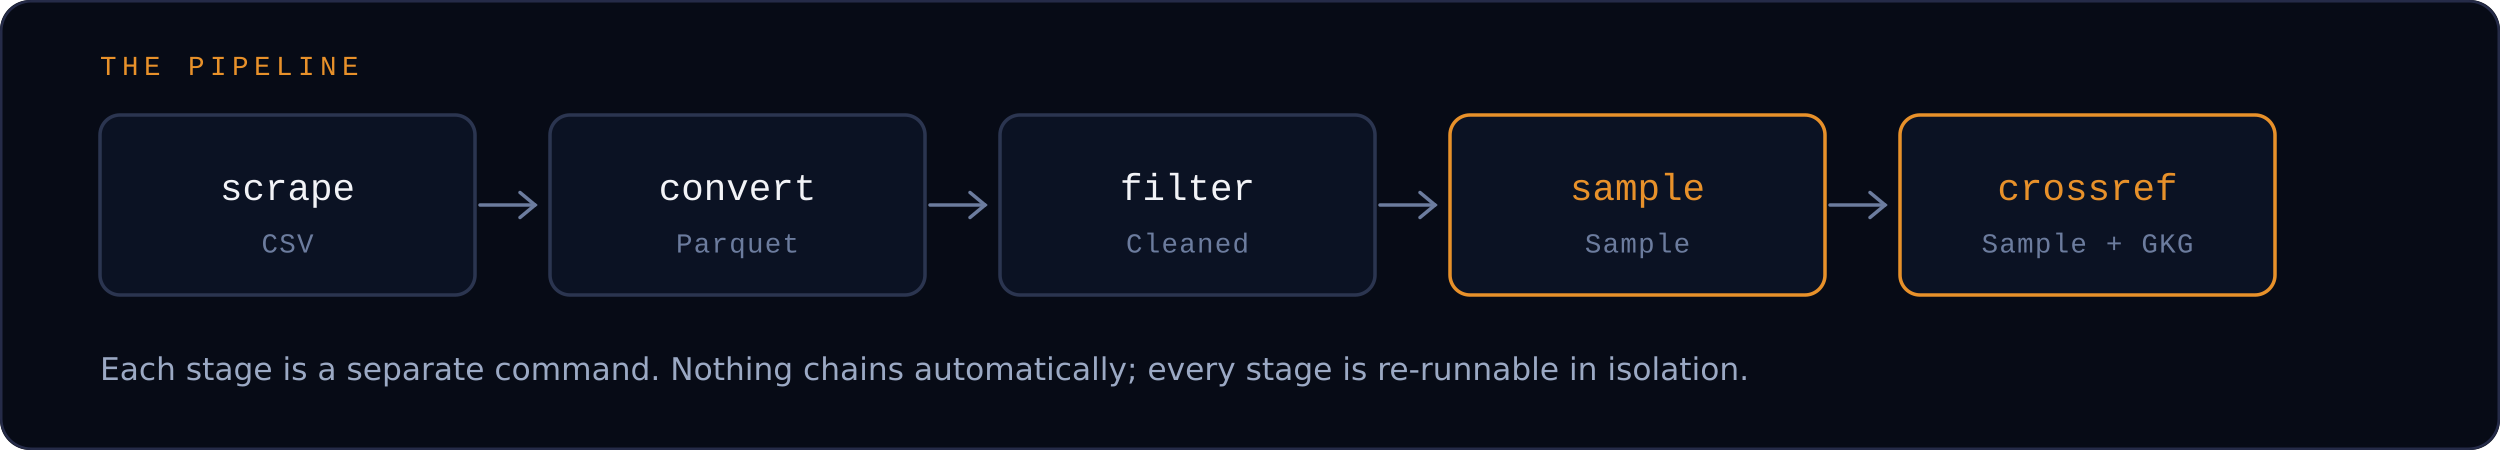
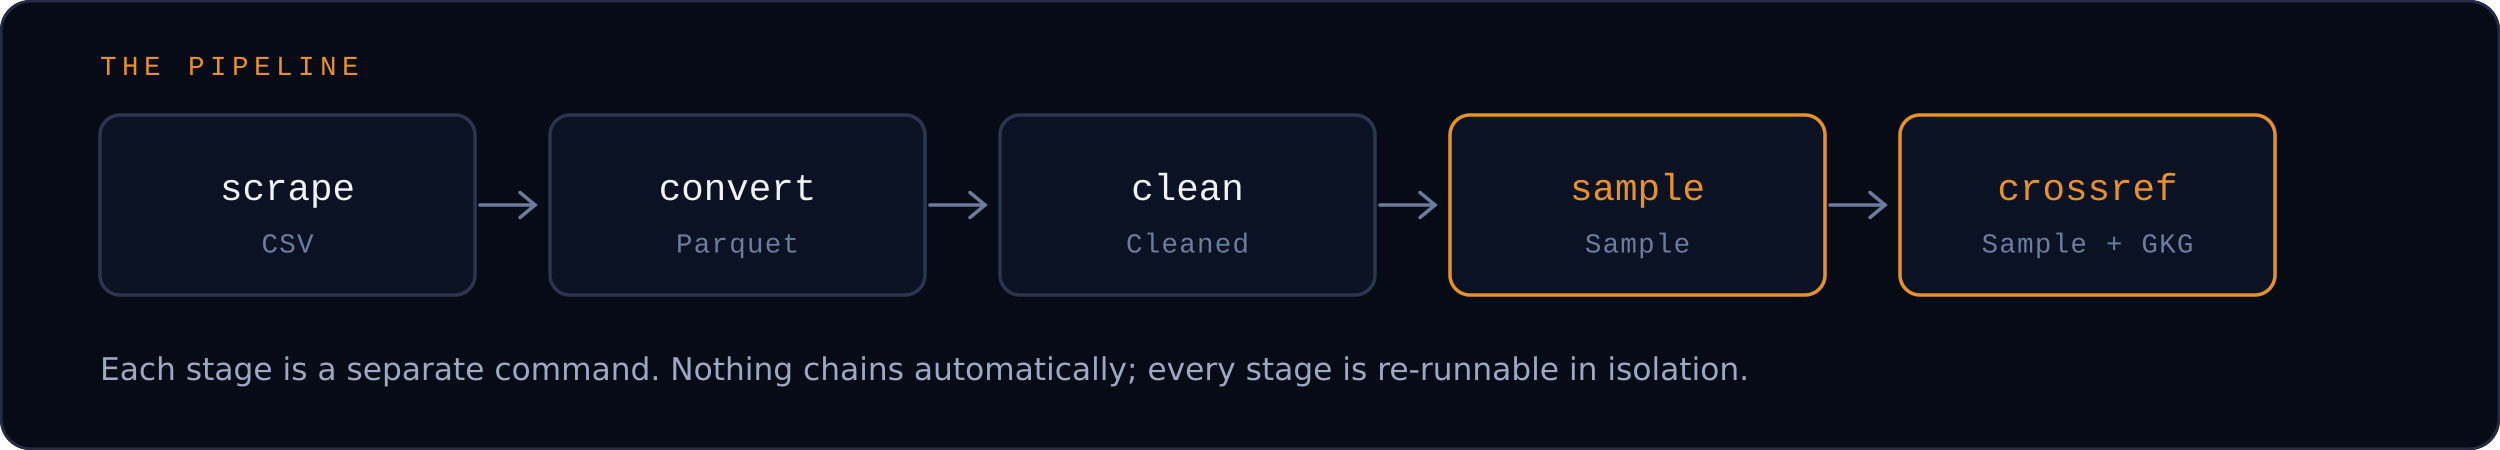
<svg xmlns="http://www.w3.org/2000/svg" viewBox="0 0 1000 180" width="1000" height="180">
  <rect width="1000" height="180" rx="12" fill="#070B16" />
  <text x="40" y="30" font-family="ui-monospace, SFMono-Regular, Consolas, 'Liberation Mono', Menlo, monospace" font-size="11" fill="#E8912A" letter-spacing="2.2">THE PIPELINE</text>
  <rect x="40" y="46" width="150" height="72" rx="8" fill="#0B1223" stroke="#2B3550" stroke-width="1.4" />
  <text x="115" y="80" text-anchor="middle" font-family="ui-monospace, SFMono-Regular, Consolas, 'Liberation Mono', Menlo, monospace" font-size="15" fill="#F2F3F7">scrape</text>
  <text x="115" y="101" text-anchor="middle" font-family="ui-monospace, SFMono-Regular, Consolas, 'Liberation Mono', Menlo, monospace" font-size="11" fill="#6C7C9E" letter-spacing="0.5">CSV</text>
  <g stroke="#6C7C9E" stroke-width="1.4" fill="none" stroke-linecap="round">
    <line x1="192" y1="82" x2="214" y2="82" />
    <polyline points="208,77 214,82 208,87" />
  </g>
  <rect x="220" y="46" width="150" height="72" rx="8" fill="#0B1223" stroke="#2B3550" stroke-width="1.4" />
  <text x="295" y="80" text-anchor="middle" font-family="ui-monospace, SFMono-Regular, Consolas, 'Liberation Mono', Menlo, monospace" font-size="15" fill="#F2F3F7">convert</text>
  <text x="295" y="101" text-anchor="middle" font-family="ui-monospace, SFMono-Regular, Consolas, 'Liberation Mono', Menlo, monospace" font-size="11" fill="#6C7C9E" letter-spacing="0.5">Parquet</text>
  <g stroke="#6C7C9E" stroke-width="1.4" fill="none" stroke-linecap="round">
    <line x1="372" y1="82" x2="394" y2="82" />
    <polyline points="388,77 394,82 388,87" />
  </g>
  <rect x="400" y="46" width="150" height="72" rx="8" fill="#0B1223" stroke="#2B3550" stroke-width="1.4" />
-   <text x="475" y="80" text-anchor="middle" font-family="ui-monospace, SFMono-Regular, Consolas, 'Liberation Mono', Menlo, monospace" font-size="15" fill="#F2F3F7">filter</text>
+   <text x="475" y="80" text-anchor="middle" font-family="ui-monospace, SFMono-Regular, Consolas, 'Liberation Mono', Menlo, monospace" font-size="15" fill="#F2F3F7">clean</text>
  <text x="475" y="101" text-anchor="middle" font-family="ui-monospace, SFMono-Regular, Consolas, 'Liberation Mono', Menlo, monospace" font-size="11" fill="#6C7C9E" letter-spacing="0.5">Cleaned</text>
  <g stroke="#6C7C9E" stroke-width="1.4" fill="none" stroke-linecap="round">
    <line x1="552" y1="82" x2="574" y2="82" />
    <polyline points="568,77 574,82 568,87" />
  </g>
  <rect x="580" y="46" width="150" height="72" rx="8" fill="#0B1223" stroke="#E8912A" stroke-width="1.4" />
  <text x="655" y="80" text-anchor="middle" font-family="ui-monospace, SFMono-Regular, Consolas, 'Liberation Mono', Menlo, monospace" font-size="15" fill="#E8912A">sample</text>
  <text x="655" y="101" text-anchor="middle" font-family="ui-monospace, SFMono-Regular, Consolas, 'Liberation Mono', Menlo, monospace" font-size="11" fill="#6C7C9E" letter-spacing="0.5">Sample</text>
  <g stroke="#6C7C9E" stroke-width="1.4" fill="none" stroke-linecap="round">
    <line x1="732" y1="82" x2="754" y2="82" />
    <polyline points="748,77 754,82 748,87" />
  </g>
  <rect x="760" y="46" width="150" height="72" rx="8" fill="#0B1223" stroke="#E8912A" stroke-width="1.4" />
  <text x="835" y="80" text-anchor="middle" font-family="ui-monospace, SFMono-Regular, Consolas, 'Liberation Mono', Menlo, monospace" font-size="15" fill="#E8912A">crossref</text>
  <text x="835" y="101" text-anchor="middle" font-family="ui-monospace, SFMono-Regular, Consolas, 'Liberation Mono', Menlo, monospace" font-size="11" fill="#6C7C9E" letter-spacing="0.5">Sample + GKG</text>
  <text x="40" y="152" font-family="Poppins, 'DejaVu Sans', sans-serif" font-size="12.5" fill="#9BA9C4">Each stage is a separate command. Nothing chains automatically; every stage is re-runnable in isolation.</text>
  <rect x="0.5" y="0.5" width="999" height="179" rx="12" fill="none" stroke="#252b48" />
</svg>
